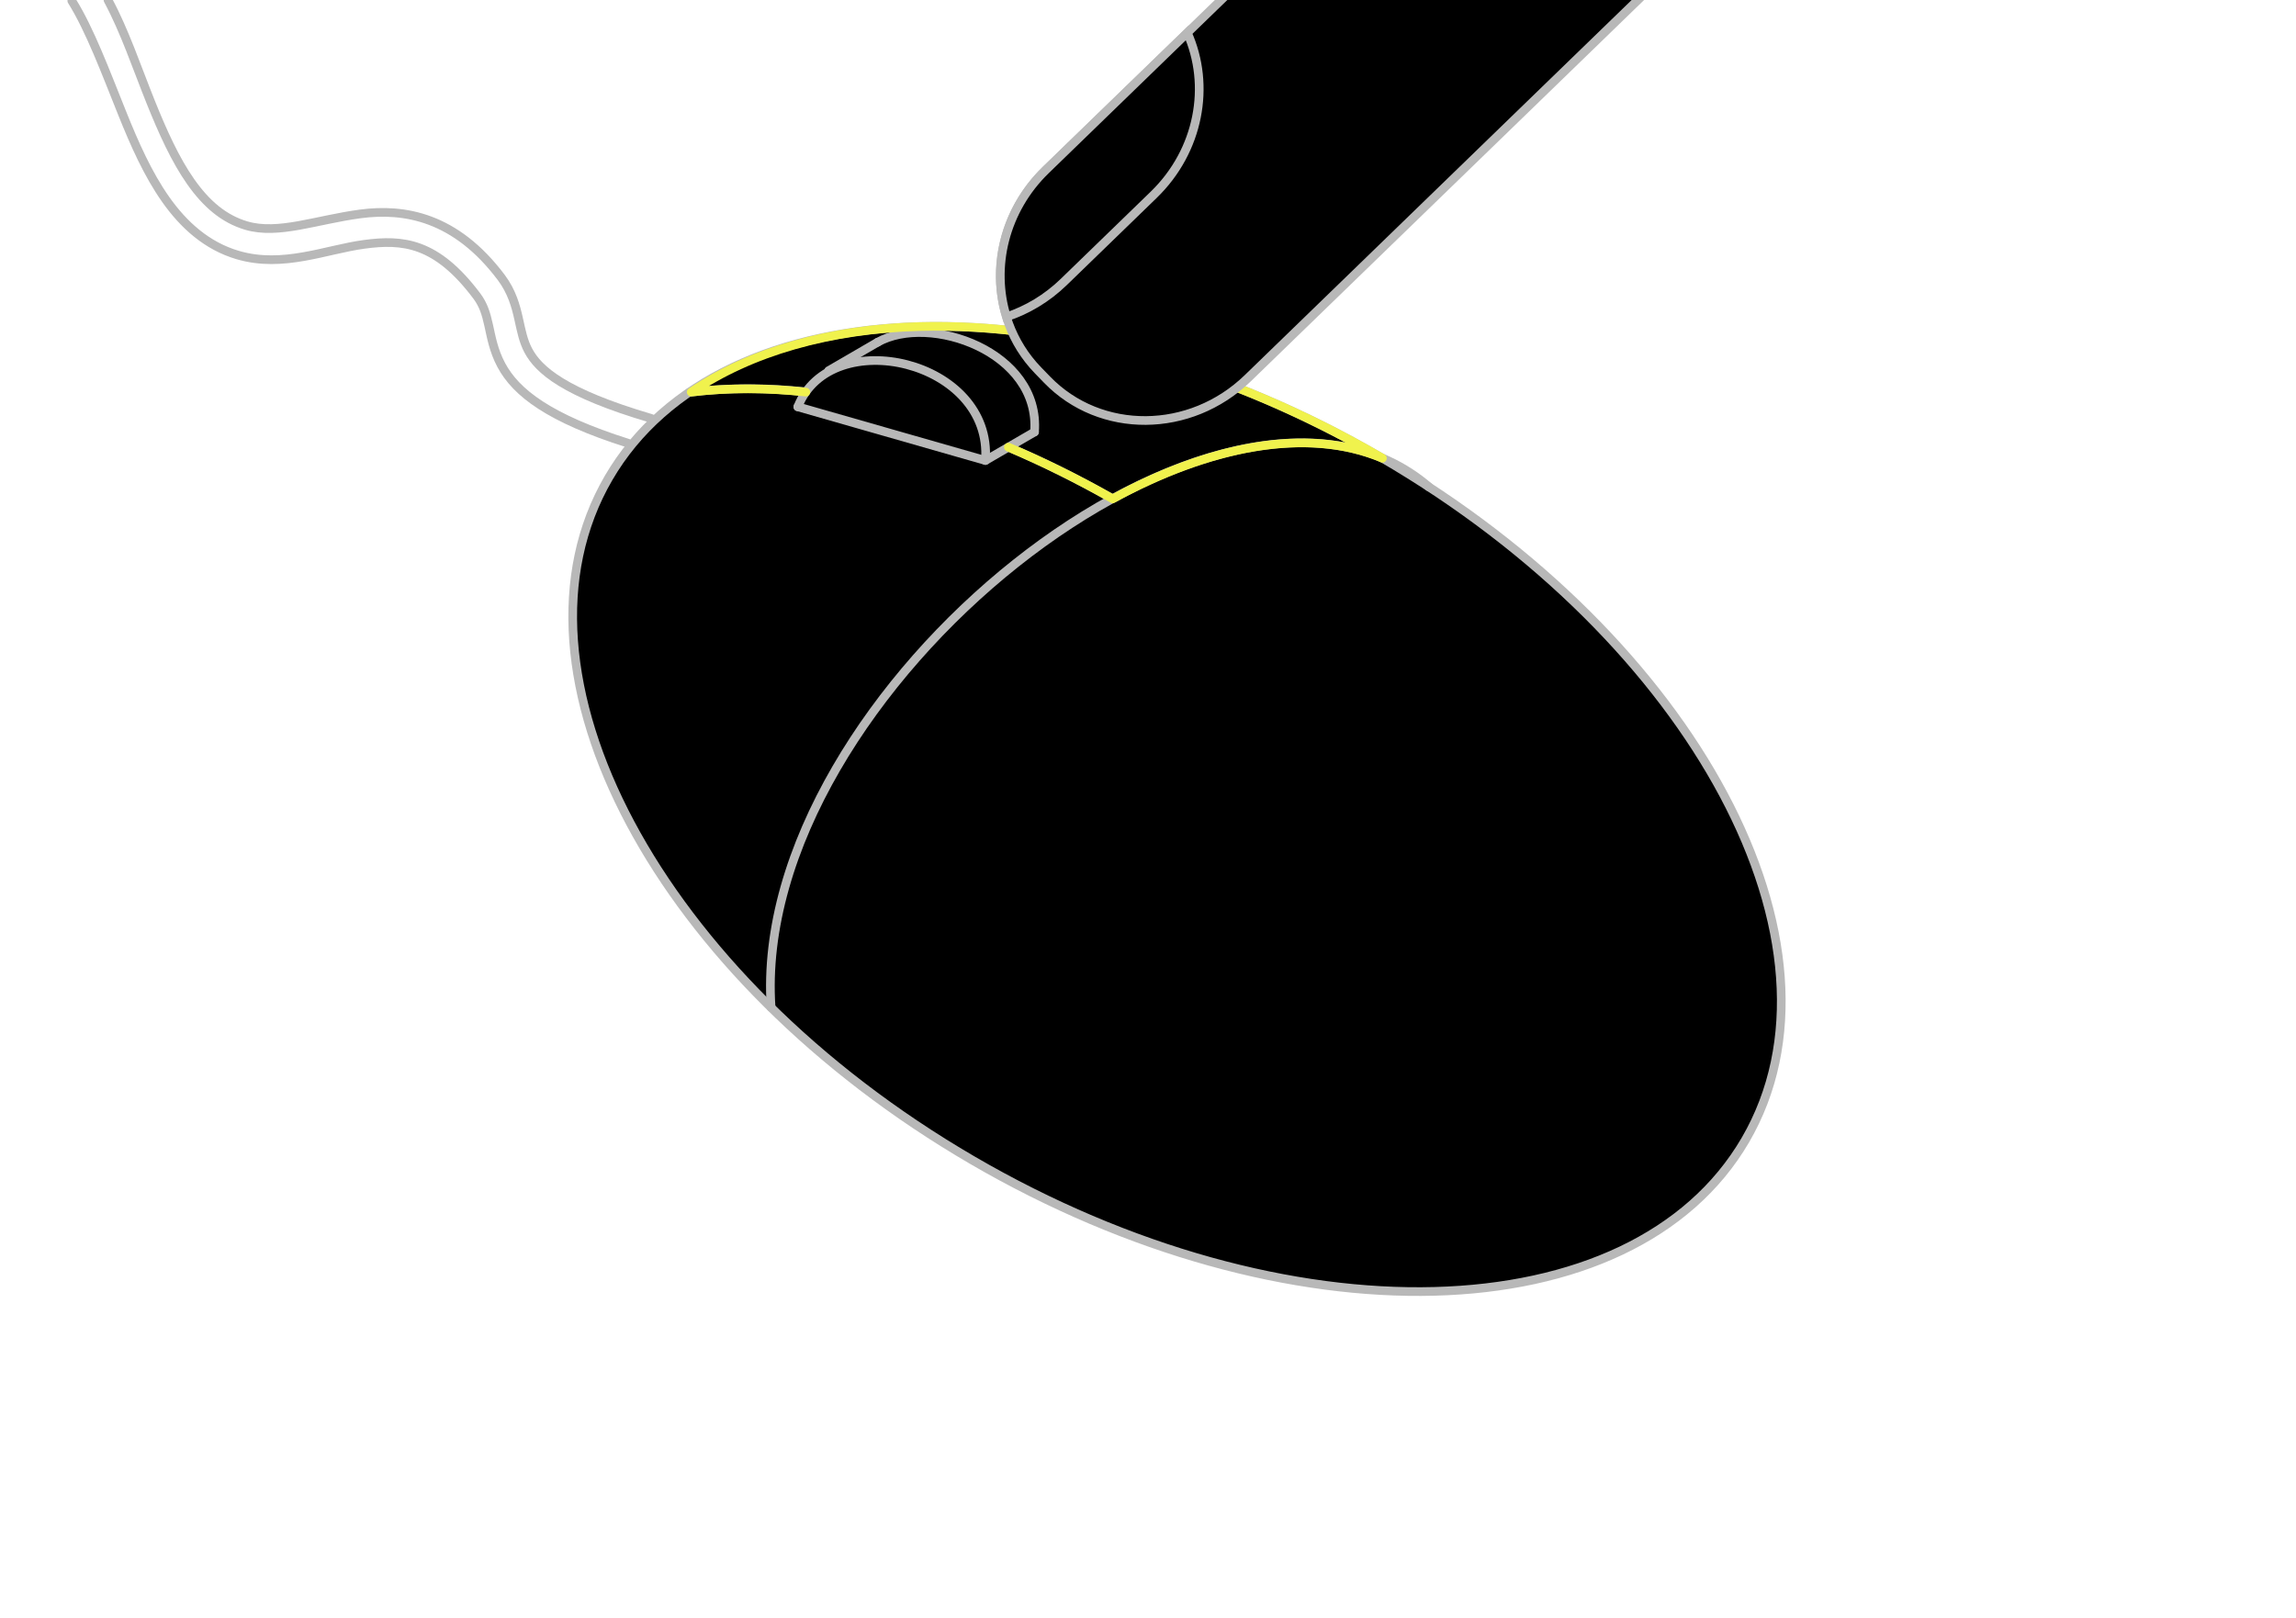
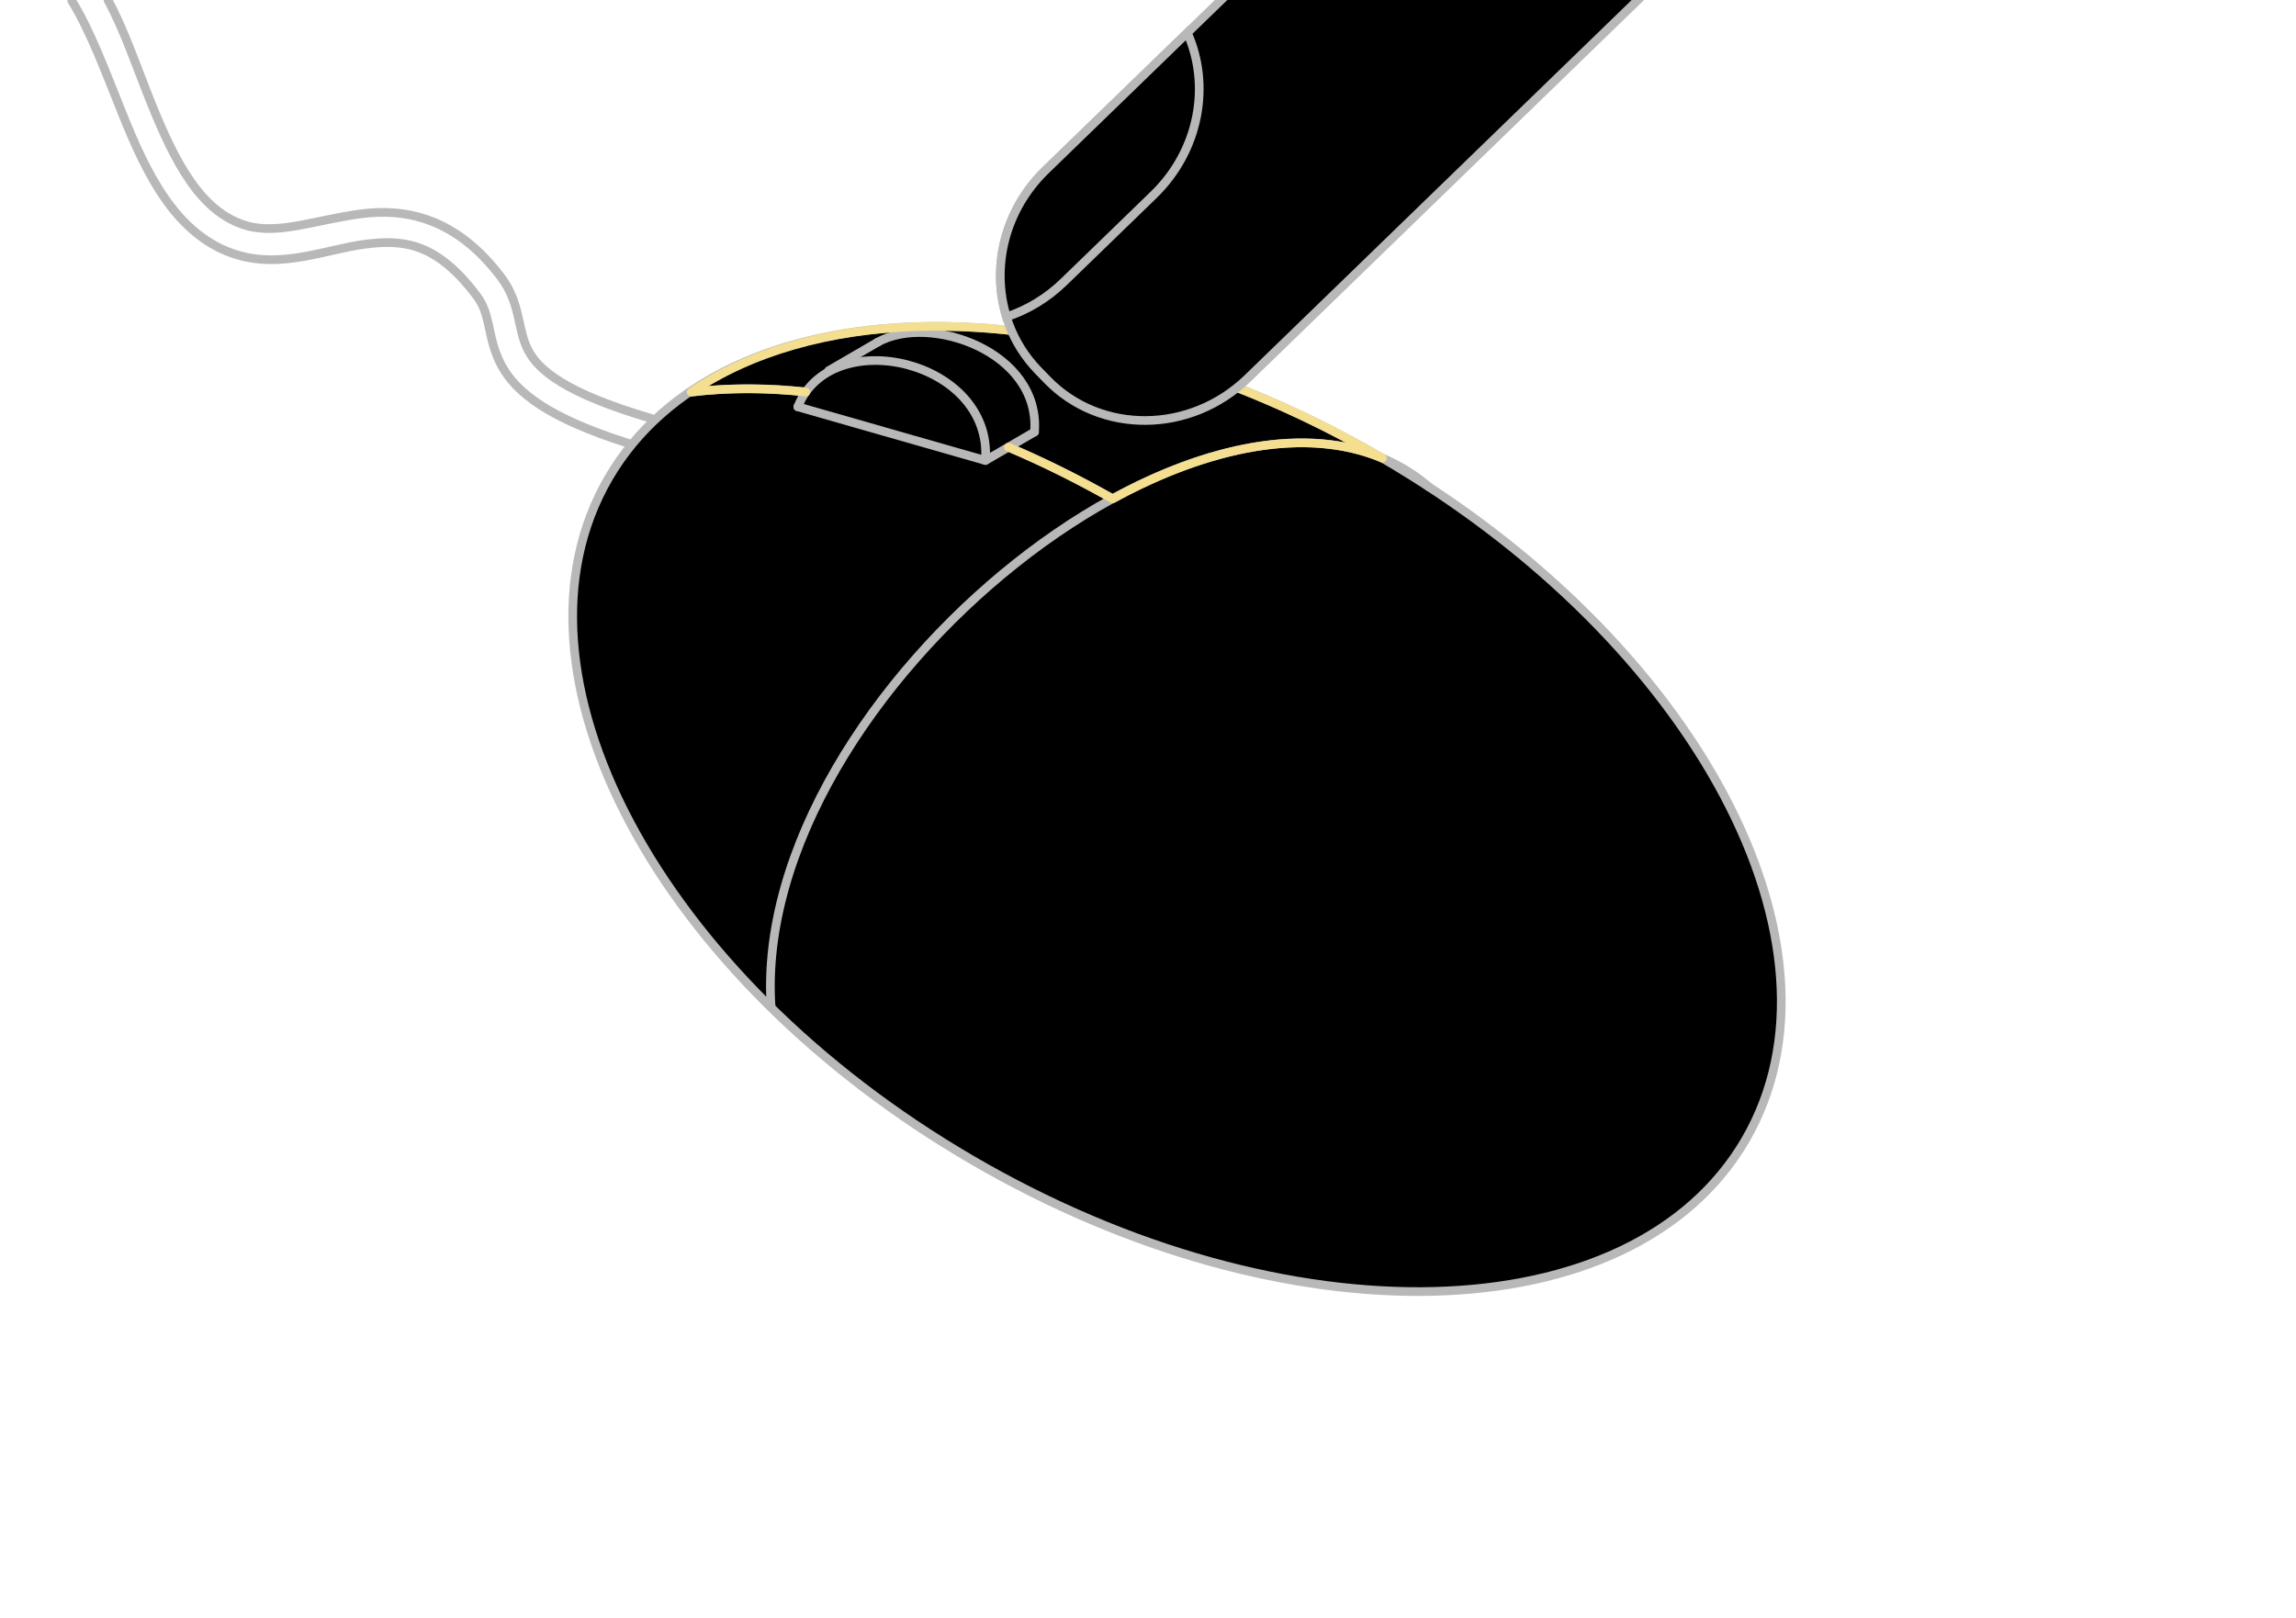
<svg xmlns="http://www.w3.org/2000/svg" width="210mm" height="148mm" viewBox="0 0 210 148" version="1.1" id="svg8">
  <defs id="defs2">
    <clipPath clipPathUnits="userSpaceOnUse" id="clipPath29">
      <rect style="font-variation-settings:normal;opacity:1;vector-effect:none;fill:#000000;fill-opacity:1;fill-rule:evenodd;stroke:none;stroke-width:0.265;stroke-linecap:butt;stroke-linejoin:miter;stroke-miterlimit:4;stroke-dasharray:none;stroke-dashoffset:0;stroke-opacity:1;stop-color:#000000;stop-opacity:1" id="rect30" width="210" height="148" x="1546" y="11.25" rx="13.269" ry="13.269" />
    </clipPath>
  </defs>
  <g id="layer1" transform="translate(-1106,-168.9797)">
    <ellipse style="font-variation-settings:normal;opacity:1;fill:#000000;fill-opacity:1;fill-rule:evenodd;stroke:#b8b8b8;stroke-width:0.794;stroke-linecap:butt;stroke-linejoin:miter;stroke-miterlimit:4;stroke-dasharray:none;stroke-dashoffset:0;stroke-opacity:1;stop-color:#000000;stop-opacity:1" id="ellipse54" cx="400.777" cy="1171.054" rx="37.183" ry="60.164" transform="rotate(-59.78595)" />
    <path style="fill:#000000;fill-opacity:0;stroke:#b8b8b8;stroke-width:0.794;stroke-linecap:round;stroke-linejoin:round;stroke-dasharray:none;stroke-opacity:1;paint-order:stroke markers fill" d="m 1176.528,261.136 c -1.983,-28.823 41.59,-63.639 60.186,-47.599" id="path54" />
    <path style="fill:#000000;fill-opacity:0;stroke:#b8b8b8;stroke-width:0.794;stroke-linecap:round;stroke-linejoin:round;stroke-dasharray:none;stroke-opacity:1;paint-order:stroke markers fill" d="m 1207.733,214.59 c -12.851,-7.275 -26.346,-11.267 -38.679,-9.724" id="path55" />
    <path style="fill:#000000;fill-opacity:1;stroke:none;stroke-width:0.794;stroke-linecap:round;stroke-linejoin:round;stroke-dasharray:none;stroke-opacity:1;paint-order:normal" d="m 1200.62,208.497 -16.355,-6.404 -4.38,2.455 -0.597,1.755 16.841,4.802 z" id="path56" />
    <path style="fill:none;fill-opacity:1;stroke:#b8b8b8;stroke-width:0.794;stroke-linecap:round;stroke-linejoin:round;stroke-dasharray:none;stroke-opacity:1;paint-order:normal" d="m 1178.973,206.195 c 3.014,-7.659 17.869,-4.276 17.156,4.91" id="path57" />
    <path style="fill:none;fill-opacity:1;stroke:#b8b8b8;stroke-width:0.794;stroke-linecap:round;stroke-linejoin:round;stroke-dasharray:none;stroke-opacity:1;paint-order:normal" d="m 1200.62,208.497 -4.492,2.607 -17.156,-4.91" id="path58" />
    <path style="fill:none;fill-opacity:0;stroke:#b8b8b8;stroke-width:0.794;stroke-linecap:round;stroke-linejoin:round;stroke-dasharray:none;stroke-opacity:1;paint-order:stroke markers fill" d="m 1186.26,200.291 c 4.762,-2.684 14.93,0.865 14.36,8.206" id="path59" />
    <path style="fill:none;fill-opacity:0;stroke:#b8b8b8;stroke-width:0.794;stroke-linecap:round;stroke-linejoin:round;stroke-dasharray:none;stroke-opacity:1;paint-order:stroke markers fill" d="m 1181.789,202.887 4.491,-2.607" id="path60" />
    <path id="path61" style="color:#000000;fill:none;stroke:#b8b8b8;stroke-width:0.794;stroke-linecap:round;stroke-linejoin:round;stroke-dasharray:none" d="m 1165.641,207.292 c -0.041,-0.019 -0.083,-0.036 -0.126,-0.051 -7.901,-2.328 -10.25,-4.424 -11.191,-6.187 -0.471,-0.882 -0.642,-1.805 -0.894,-2.934 -0.252,-1.129 -0.613,-2.466 -1.588,-3.764 -4.167,-5.544 -8.862,-6.348 -12.898,-5.807 -4.037,0.542 -7.497,1.924 -10.408,1.069 -2.076,-0.61 -3.679,-2.009 -5.09,-4.012 -1.411,-2.003 -2.574,-4.584 -3.662,-7.293 -1.266,-3.15 -2.381,-6.49 -3.904,-9.321 m -3.313,0.059 c 1.67,2.684 3.083,6.493 4.616,10.308 1.114,2.772 2.329,5.533 3.97,7.863 1.641,2.33 3.765,4.257 6.592,5.088 4.145,1.218 8.047,-0.507 11.572,-0.98 3.526,-0.473 6.593,-0.198 10.283,4.711 0.631,0.839 0.861,1.651 1.094,2.691 0.233,1.041 0.441,2.307 1.156,3.645 1.349,2.527 4.372,4.862 11.599,7.148" />
-     <path id="path64" style="fill:#000000;fill-opacity:0;stroke:#f0f24d;stroke-width:0.794;stroke-linecap:round;stroke-linejoin:round;stroke-dasharray:none;stroke-opacity:1;paint-order:stroke markers fill" d="m 1198.232,209.886 c 3.188,1.352 6.364,2.928 9.501,4.705 l 0.037,0.021 c 8.736,-4.779 17.722,-6.643 24.671,-3.716 l -0.078,-0.049 c -13.789,-8.03 -28.984,-12.345 -42.243,-11.997 h -5e-4 c -8.293,0.24 -15.475,2.302 -20.898,6 3.418,-0.413 6.927,-0.39 10.484,-0.004" />
+     <path id="path64" style="fill:#000000;fill-opacity:0;stroke:#f4de90;stroke-width:0.794;stroke-linecap:round;stroke-linejoin:round;stroke-dasharray:none;stroke-opacity:1;paint-order:stroke markers fill" d="m 1198.232,209.886 c 3.188,1.352 6.364,2.928 9.501,4.705 l 0.037,0.021 c 8.736,-4.779 17.722,-6.643 24.671,-3.716 l -0.078,-0.049 c -13.789,-8.03 -28.984,-12.345 -42.243,-11.997 h -5e-4 c -8.293,0.24 -15.475,2.302 -20.898,6 3.418,-0.413 6.927,-0.39 10.484,-0.004" />
    <g id="g63" clip-path="url(#clipPath29)" transform="translate(-439.9999,157.7297)">
      <rect style="font-variation-settings:normal;opacity:1;fill:#000000;fill-opacity:1;fill-rule:evenodd;stroke:#b8b8b8;stroke-width:0.794;stroke-linecap:butt;stroke-linejoin:miter;stroke-miterlimit:4;stroke-dasharray:none;stroke-dashoffset:0;stroke-opacity:1;stop-color:#000000;stop-opacity:1" id="rect62" width="26.537" height="124.338" x="-1188.586" y="1146.635" rx="12.674" ry="13.269" transform="rotate(-134.1177)" />
      <path id="path63" style="font-variation-settings:normal;opacity:1;fill:#000000;fill-opacity:1;fill-rule:evenodd;stroke:#b8b8b8;stroke-width:0.794;stroke-linecap:butt;stroke-linejoin:miter;stroke-miterlimit:4;stroke-dasharray:none;stroke-dashoffset:0;stroke-opacity:1;stop-color:#000000;stop-opacity:1" d="m 1654.596,14.245 -12.945,12.553 c -3.784,3.669 -5.001,8.908 -3.593,13.44 1.891,-0.63 3.689,-1.692 5.237,-3.193 l 8.221,-7.971 c 4.177,-4.05 5.241,-10.017 3.08,-14.829 z" />
    </g>
  </g>
</svg>
